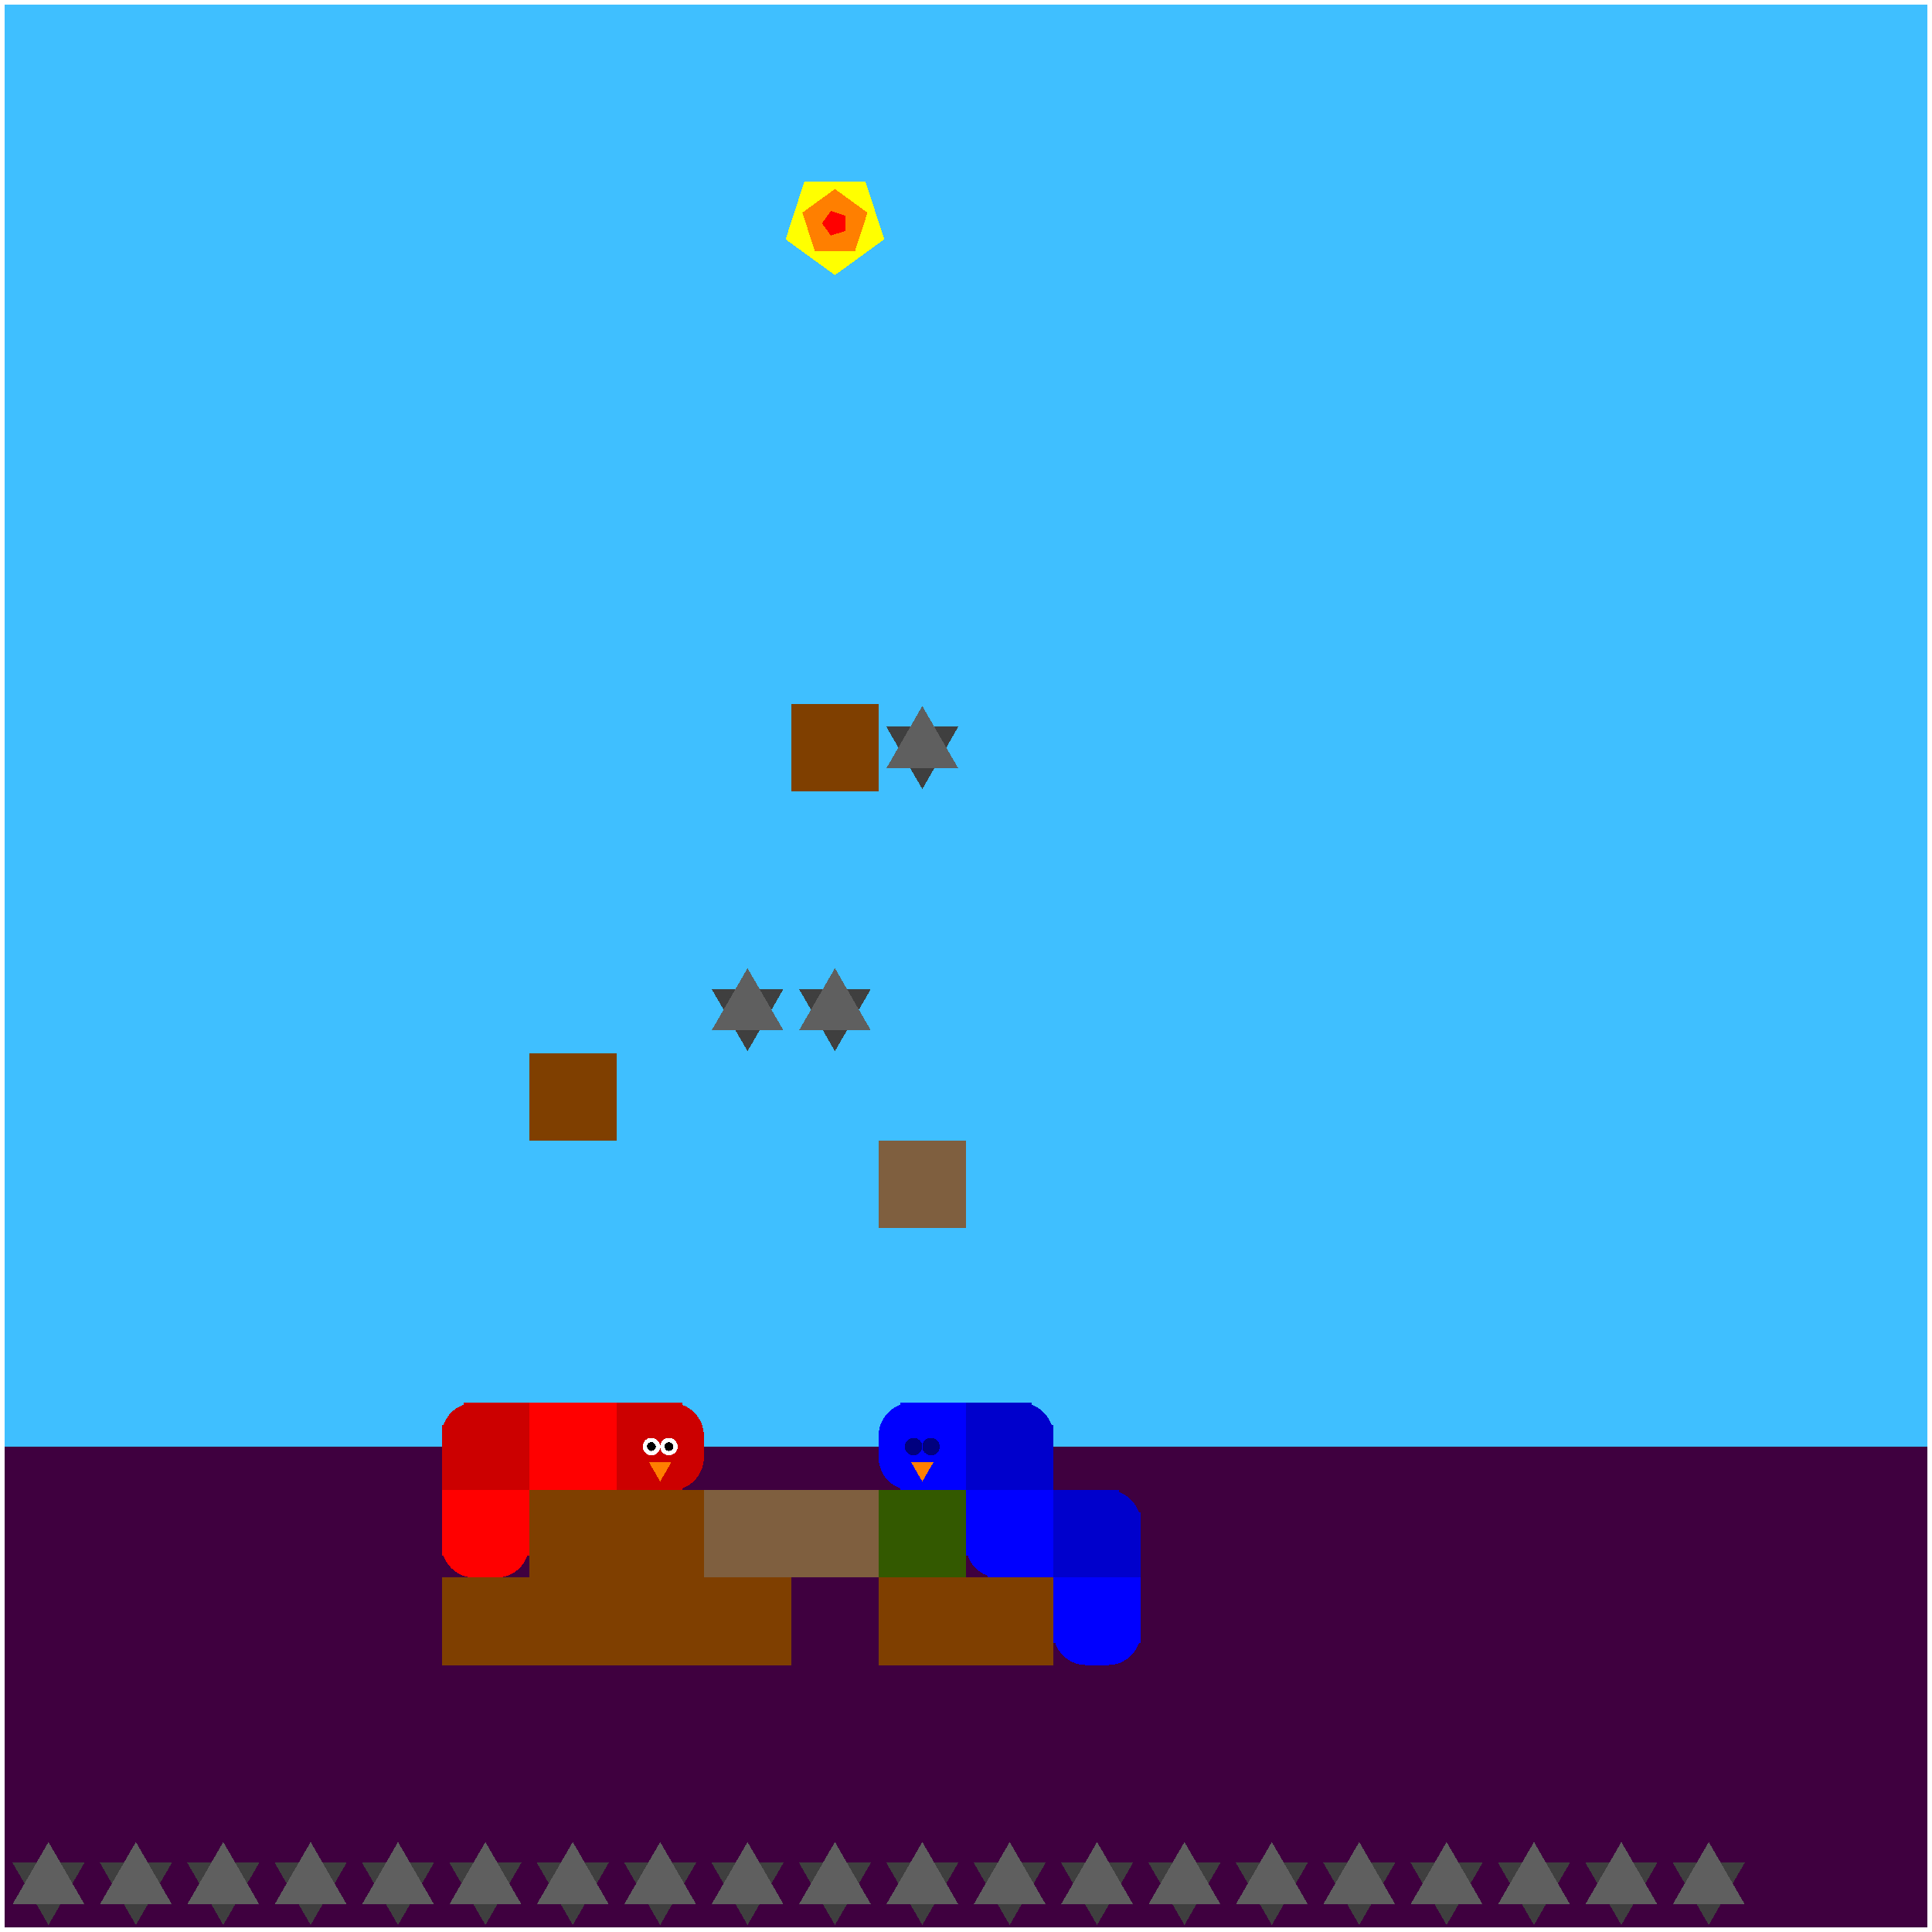
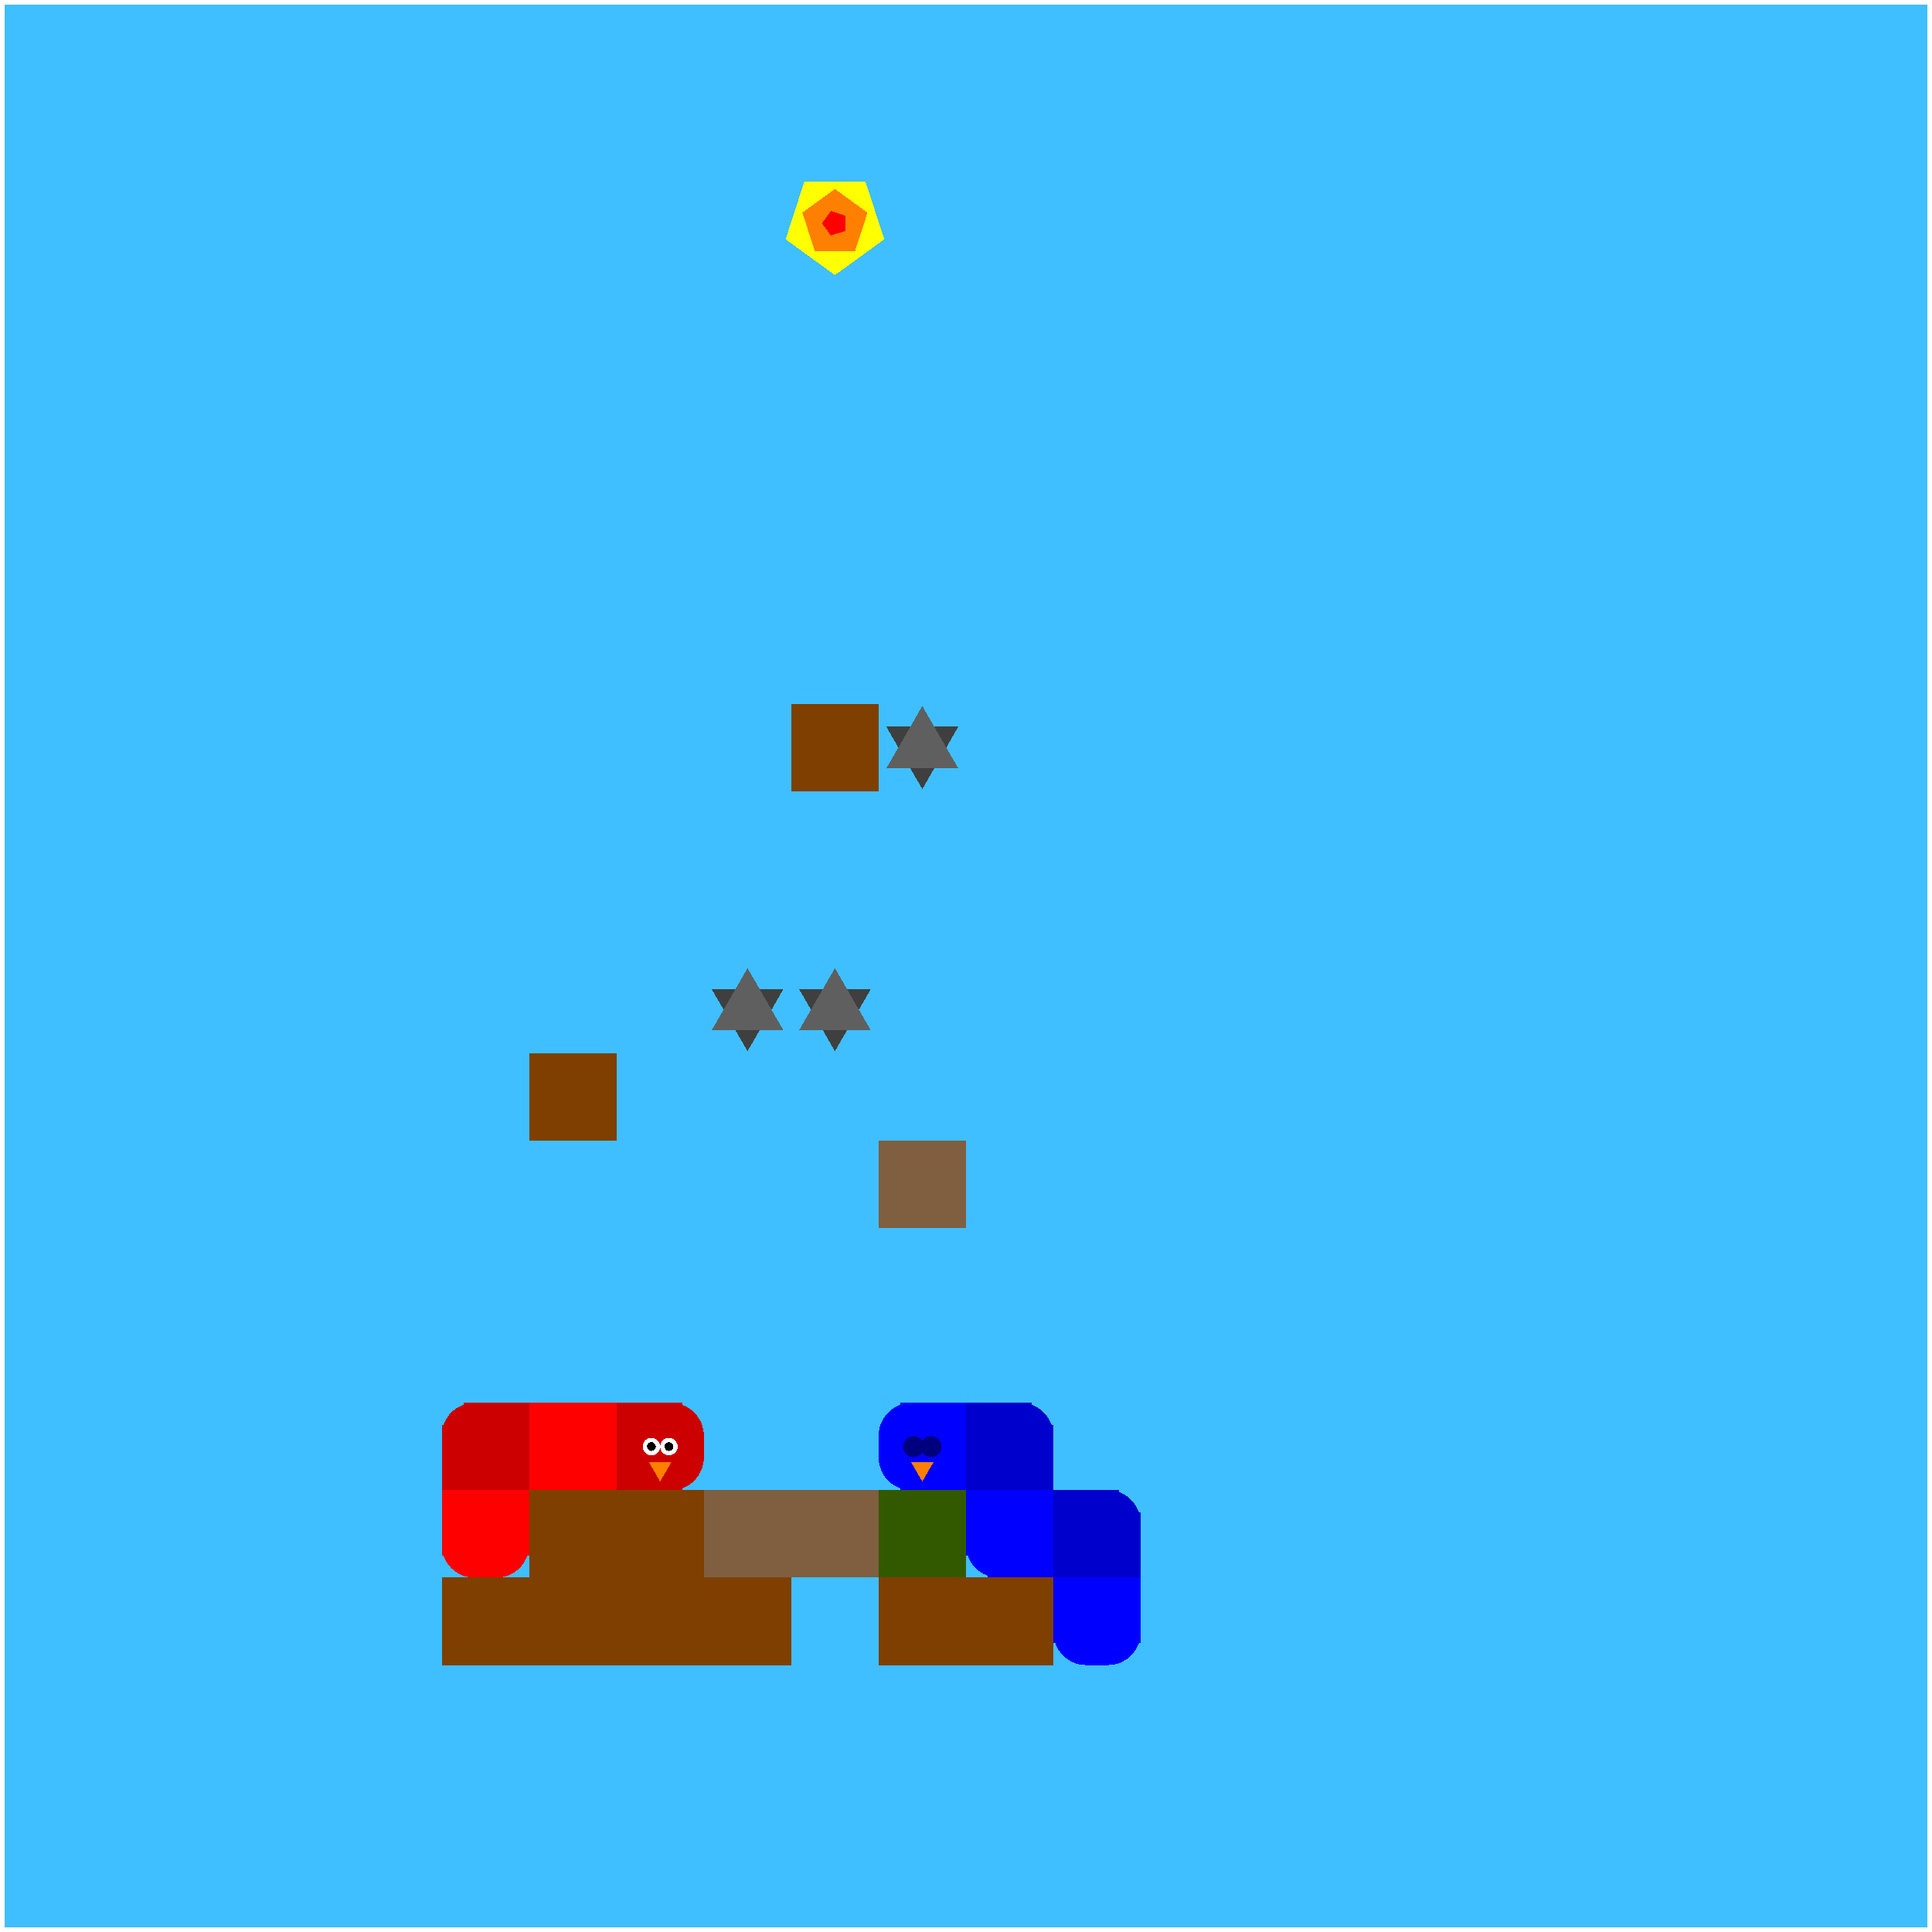
<svg xmlns="http://www.w3.org/2000/svg" version="1.1" width="403" height="403" viewBox="-1 -1 402 402" preserveAspectRatio="none" shape-rendering="crispEdges">
-   <rect x="0" y="0" width="400" height="300" style="fill:rgb(63,191,255);" />
-   <rect x="0" y="300" width="400" height="100" style="fill:rgb(63,0,63);" />
-   <polygon points="9.091,399.545 16.57,386.591 1.612,386.591 9.091,399.545 " style="fill:rgb(63,63,63)" />
-   <polygon points="16.57,395.227 9.091,382.273 1.612,395.227 16.57,395.227 " style="fill:rgb(95,95,95)" />
-   <polygon points="27.273,399.545 34.752,386.591 19.793,386.591 27.273,399.545 " style="fill:rgb(63,63,63)" />
-   <polygon points="34.752,395.227 27.273,382.273 19.793,395.227 34.752,395.227 " style="fill:rgb(95,95,95)" />
-   <polygon points="45.455,399.545 52.934,386.591 37.975,386.591 45.455,399.545 " style="fill:rgb(63,63,63)" />
-   <polygon points="52.934,395.227 45.455,382.273 37.975,395.227 52.934,395.227 " style="fill:rgb(95,95,95)" />
-   <polygon points="63.636,399.545 71.116,386.591 56.157,386.591 63.636,399.545 " style="fill:rgb(63,63,63)" />
-   <polygon points="71.116,395.227 63.636,382.273 56.157,395.227 71.116,395.227 " style="fill:rgb(95,95,95)" />
-   <polygon points="81.818,399.545 89.297,386.591 74.339,386.591 81.818,399.545 " style="fill:rgb(63,63,63)" />
-   <polygon points="89.297,395.227 81.818,382.273 74.339,395.227 89.297,395.227 " style="fill:rgb(95,95,95)" />
-   <rect x="90.909" y="327.273" width="18.182" height="18.182" style="fill:rgb(127,63,0);" />
-   <polygon points="100,399.545 107.479,386.591 92.521,386.591 100,399.545 " style="fill:rgb(63,63,63)" />
-   <polygon points="107.479,395.227 100,382.273 92.521,395.227 107.479,395.227 " style="fill:rgb(95,95,95)" />
+   <rect x="0" y="0" width="400" height="400" style="fill:rgb(63,191,255);" />
+   <rect x="0" y="400" width="400" height="0" style="fill:rgb(63,0,63);" />
  <g style="fill:rgb(127,63,0);">
+     <rect x="90.909" y="327.273" width="18.182" height="18.182" />
    <rect x="109.091" y="218.182" width="18.182" height="18.182" />
    <rect x="109.091" y="309.091" width="18.182" height="18.182" />
    <rect x="109.091" y="327.273" width="18.182" height="18.182" />
-   </g>
-   <polygon points="118.182,399.545 125.661,386.591 110.703,386.591 118.182,399.545 " style="fill:rgb(63,63,63)" />
-   <polygon points="125.661,395.227 118.182,382.273 110.703,395.227 125.661,395.227 " style="fill:rgb(95,95,95)" />
-   <g style="fill:rgb(127,63,0);">
    <rect x="127.273" y="309.091" width="18.182" height="18.182" />
    <rect x="127.273" y="327.273" width="18.182" height="18.182" />
  </g>
-   <polygon points="136.364,399.545 143.843,386.591 128.884,386.591 136.364,399.545 " style="fill:rgb(63,63,63)" />
-   <polygon points="143.843,395.227 136.364,382.273 128.884,395.227 143.843,395.227 " style="fill:rgb(95,95,95)" />
  <polygon points="154.545,217.727 162.025,204.773 147.066,204.773 154.545,217.727 " style="fill:rgb(63,63,63)" />
  <polygon points="162.025,213.409 154.545,200.455 147.066,213.409 162.025,213.409 " style="fill:rgb(95,95,95)" />
  <rect x="145.455" y="309.091" width="18.182" height="18.182" style="fill:rgb(127,95,63);" />
-   <rect x="145.455" y="327.273" width="18.182" height="18.182" style="fill:rgb(127,63,0);" />
-   <polygon points="154.545,399.545 162.025,386.591 147.066,386.591 154.545,399.545 " style="fill:rgb(63,63,63)" />
-   <polygon points="162.025,395.227 154.545,382.273 147.066,395.227 162.025,395.227 " style="fill:rgb(95,95,95)" />
-   <polygon points="172.727,54.091 180.941,48.123 177.804,38.468 167.651,38.468 164.514,48.123 172.727,54.091 " style="fill:rgb(255,255,0)" />
-   <polygon points="176.078,50.066 178.148,43.693 172.727,39.755 167.306,43.693 169.377,50.066 176.078,50.066 " style="fill:rgb(255,127,0)" />
-   <polygon points="174.474,46.724 174.474,44.185 172.06,43.401 170.568,45.455 172.06,47.508 174.474,46.724 " style="fill:rgb(255,0,0)" />
-   <rect x="163.636" y="145.455" width="18.182" height="18.182" style="fill:rgb(127,63,0);" />
+   <g style="fill:rgb(127,63,0);">
+     <rect x="145.455" y="327.273" width="18.182" height="18.182" />
+     <rect x="163.636" y="145.455" width="18.182" height="18.182" />
+   </g>
  <polygon points="172.727,217.727 180.207,204.773 165.248,204.773 172.727,217.727 " style="fill:rgb(63,63,63)" />
  <polygon points="180.207,213.409 172.727,200.455 165.248,213.409 180.207,213.409 " style="fill:rgb(95,95,95)" />
  <rect x="163.636" y="309.091" width="18.182" height="18.182" style="fill:rgb(127,95,63);" />
-   <polygon points="172.727,399.545 180.207,386.591 165.248,386.591 172.727,399.545 " style="fill:rgb(63,63,63)" />
-   <polygon points="180.207,395.227 172.727,382.273 165.248,395.227 180.207,395.227 " style="fill:rgb(95,95,95)" />
  <polygon points="190.909,163.182 198.388,150.227 183.43,150.227 190.909,163.182 " style="fill:rgb(63,63,63)" />
  <polygon points="198.388,158.864 190.909,145.909 183.43,158.864 198.388,158.864 " style="fill:rgb(95,95,95)" />
  <rect x="181.818" y="236.364" width="18.182" height="18.182" style="fill:rgb(127,95,63);" />
  <rect x="181.818" y="309.091" width="18.182" height="18.182" style="fill:rgb(51,89,0);" />
-   <rect x="181.818" y="327.273" width="18.182" height="18.182" style="fill:rgb(127,63,0);" />
-   <polygon points="190.909,399.545 198.388,386.591 183.43,386.591 190.909,399.545 " style="fill:rgb(63,63,63)" />
-   <polygon points="198.388,395.227 190.909,382.273 183.43,395.227 198.388,395.227 " style="fill:rgb(95,95,95)" />
-   <rect x="200" y="327.273" width="18.182" height="18.182" style="fill:rgb(127,63,0);" />
-   <polygon points="209.091,399.545 216.57,386.591 201.612,386.591 209.091,399.545 " style="fill:rgb(63,63,63)" />
-   <polygon points="216.57,395.227 209.091,382.273 201.612,395.227 216.57,395.227 " style="fill:rgb(95,95,95)" />
-   <polygon points="227.273,399.545 234.752,386.591 219.793,386.591 227.273,399.545 " style="fill:rgb(63,63,63)" />
-   <polygon points="234.752,395.227 227.273,382.273 219.793,395.227 234.752,395.227 " style="fill:rgb(95,95,95)" />
-   <polygon points="245.455,399.545 252.934,386.591 237.975,386.591 245.455,399.545 " style="fill:rgb(63,63,63)" />
-   <polygon points="252.934,395.227 245.455,382.273 237.975,395.227 252.934,395.227 " style="fill:rgb(95,95,95)" />
-   <polygon points="263.636,399.545 271.116,386.591 256.157,386.591 263.636,399.545 " style="fill:rgb(63,63,63)" />
-   <polygon points="271.116,395.227 263.636,382.273 256.157,395.227 271.116,395.227 " style="fill:rgb(95,95,95)" />
-   <polygon points="281.818,399.545 289.298,386.591 274.339,386.591 281.818,399.545 " style="fill:rgb(63,63,63)" />
-   <polygon points="289.298,395.227 281.818,382.273 274.339,395.227 289.298,395.227 " style="fill:rgb(95,95,95)" />
-   <polygon points="300,399.545 307.479,386.591 292.521,386.591 300,399.545 " style="fill:rgb(63,63,63)" />
-   <polygon points="307.479,395.227 300,382.273 292.521,395.227 307.479,395.227 " style="fill:rgb(95,95,95)" />
-   <polygon points="318.182,399.545 325.661,386.591 310.703,386.591 318.182,399.545 " style="fill:rgb(63,63,63)" />
-   <polygon points="325.661,395.227 318.182,382.273 310.703,395.227 325.661,395.227 " style="fill:rgb(95,95,95)" />
-   <polygon points="336.364,399.545 343.843,386.591 328.884,386.591 336.364,399.545 " style="fill:rgb(63,63,63)" />
-   <polygon points="343.843,395.227 336.364,382.273 328.884,395.227 343.843,395.227 " style="fill:rgb(95,95,95)" />
-   <polygon points="354.545,399.545 362.025,386.591 347.066,386.591 354.545,399.545 " style="fill:rgb(63,63,63)" />
-   <polygon points="362.025,395.227 354.545,382.273 347.066,395.227 362.025,395.227 " style="fill:rgb(95,95,95)" />
-   <polygon points="172.727,56.25 182.994,48.791 179.073,36.721 166.382,36.721 162.46,48.791 172.727,56.25 " style="fill:rgb(255,255,0)" />
-   <polygon points="176.915,51.219 179.504,43.253 172.727,38.33 165.951,43.253 168.539,51.219 176.915,51.219 " style="fill:rgb(255,127,0)" />
-   <polygon points="174.911,47.041 174.911,43.868 171.893,42.888 170.028,45.455 171.893,48.021 174.911,47.041 " style="fill:rgb(255,0,0)" />
-   <g style="fill:rgb(204,0,0);">
-     <rect x="127.273" y="297.727" width="18.182" height="4.545" />
-     <rect x="134.091" y="290.909" width="4.545" height="18.182" />
-     <rect x="127.273" y="290.909" width="13.636" height="13.636" />
-     <rect x="127.273" y="295.455" width="13.636" height="13.636" />
+   <g style="fill:rgb(127,63,0);">
+     <rect x="181.818" y="327.273" width="18.182" height="18.182" />
+     <rect x="200" y="327.273" width="18.182" height="18.182" />
  </g>
-   <circle cx="138.636" cy="297.727" r="6.818" style="fill:rgb(204,0,0);stroke-width:1" />
-   <circle cx="138.636" cy="302.273" r="6.818" style="fill:rgb(204,0,0);stroke-width:1" />
-   <circle cx="138.182" cy="300" r="1.818" style="fill:rgb(255,255,255);stroke-width:1" />
-   <circle cx="138.182" cy="300" r="0.909" style="fill:rgb(0,0,0);stroke-width:1" />
-   <circle cx="134.545" cy="300" r="1.818" style="fill:rgb(255,255,255);stroke-width:1" />
-   <circle cx="134.545" cy="300" r="0.909" style="fill:rgb(0,0,0);stroke-width:1" />
-   <polygon points="134.002,303.182 136.364,307.273 138.726,303.182 134.002,303.182 " style="fill:rgb(255,127,0)" />
  <g style="fill:rgb(255,0,0);">
    <rect x="109.091" y="297.727" width="18.182" height="4.545" />
    <rect x="115.909" y="290.909" width="4.545" height="18.182" />
    <rect x="109.091" y="290.909" width="13.636" height="13.636" />
    <rect x="109.091" y="295.455" width="13.636" height="13.636" />
    <rect x="113.636" y="290.909" width="13.636" height="13.636" />
    <rect x="113.636" y="295.455" width="13.636" height="13.636" />
  </g>
  <g style="fill:rgb(204,0,0);">
    <rect x="90.909" y="297.727" width="18.182" height="4.545" />
    <rect x="97.727" y="290.909" width="4.545" height="18.182" />
  </g>
  <circle cx="97.727" cy="297.727" r="6.818" style="fill:rgb(204,0,0);stroke-width:1" />
  <g style="fill:rgb(204,0,0);">
    <rect x="90.909" y="295.455" width="13.636" height="13.636" />
    <rect x="95.455" y="290.909" width="13.636" height="13.636" />
    <rect x="95.455" y="295.455" width="13.636" height="13.636" />
  </g>
  <g style="fill:rgb(255,0,0);">
    <rect x="90.909" y="315.909" width="18.182" height="4.545" />
    <rect x="97.727" y="309.091" width="4.545" height="18.182" />
    <rect x="90.909" y="309.091" width="13.636" height="13.636" />
  </g>
  <circle cx="97.727" cy="320.455" r="6.818" style="fill:rgb(255,0,0);stroke-width:1" />
  <rect x="95.455" y="309.091" width="13.636" height="13.636" style="fill:rgb(255,0,0);" />
  <circle cx="102.273" cy="320.455" r="6.818" style="fill:rgb(255,0,0);stroke-width:1" />
-   <g style="fill:rgb(0,0,255);">
-     <rect x="181.818" y="297.727" width="18.182" height="4.545" />
-     <rect x="188.636" y="290.909" width="4.545" height="18.182" />
+   <g style="fill:rgb(204,0,0);">
+     <rect x="127.273" y="297.727" width="18.182" height="4.545" />
+     <rect x="134.091" y="290.909" width="4.545" height="18.182" />
+     <rect x="127.273" y="290.909" width="13.636" height="13.636" />
+     <rect x="127.273" y="295.455" width="13.636" height="13.636" />
  </g>
-   <circle cx="188.636" cy="297.727" r="6.818" style="fill:rgb(0,0,255);stroke-width:1" />
-   <circle cx="188.636" cy="302.273" r="6.818" style="fill:rgb(0,0,255);stroke-width:1" />
-   <g style="fill:rgb(0,0,255);">
-     <rect x="186.364" y="290.909" width="13.636" height="13.636" />
-     <rect x="186.364" y="295.455" width="13.636" height="13.636" />
-   </g>
-   <circle cx="192.727" cy="300" r="1.818" style="fill:rgb(0,0,127);stroke-width:1" />
-   <circle cx="189.091" cy="300" r="1.818" style="fill:rgb(0,0,127);stroke-width:1" />
-   <polygon points="188.547,303.182 190.909,307.273 193.271,303.182 188.547,303.182 " style="fill:rgb(255,127,0)" />
+   <circle cx="138.636" cy="297.727" r="6.818" style="fill:rgb(204,0,0);stroke-width:1" />
+   <circle cx="138.636" cy="302.273" r="6.818" style="fill:rgb(204,0,0);stroke-width:1" />
+   <circle cx="138.182" cy="300" r="1.818" style="fill:rgb(255,255,255);stroke-width:1" />
+   <circle cx="134.545" cy="300" r="1.818" style="fill:rgb(255,255,255);stroke-width:1" />
+   <circle cx="138.182" cy="300" r="0.909" style="fill:rgb(0,0,0);stroke-width:1" />
+   <circle cx="134.545" cy="300" r="0.909" style="fill:rgb(0,0,0);stroke-width:1" />
+   <polygon points="134.002,303.182 136.364,307.273 138.726,303.182 134.002,303.182 " style="fill:rgb(255,127,0)" />
  <g style="fill:rgb(0,0,204);">
    <rect x="200" y="297.727" width="18.182" height="4.545" />
    <rect x="206.818" y="290.909" width="4.545" height="18.182" />
    <rect x="200" y="290.909" width="13.636" height="13.636" />
    <rect x="200" y="295.455" width="13.636" height="13.636" />
  </g>
  <circle cx="211.364" cy="297.727" r="6.818" style="fill:rgb(0,0,204);stroke-width:1" />
  <rect x="204.545" y="295.455" width="13.636" height="13.636" style="fill:rgb(0,0,204);" />
  <g style="fill:rgb(0,0,255);">
    <rect x="200" y="315.909" width="18.182" height="4.545" />
    <rect x="206.818" y="309.091" width="4.545" height="18.182" />
    <rect x="200" y="309.091" width="13.636" height="13.636" />
  </g>
  <circle cx="206.818" cy="320.455" r="6.818" style="fill:rgb(0,0,255);stroke-width:1" />
  <g style="fill:rgb(0,0,255);">
    <rect x="204.545" y="309.091" width="13.636" height="13.636" />
    <rect x="204.545" y="313.636" width="13.636" height="13.636" />
  </g>
  <g style="fill:rgb(0,0,204);">
    <rect x="218.182" y="315.909" width="18.182" height="4.545" />
    <rect x="225" y="309.091" width="4.545" height="18.182" />
    <rect x="218.182" y="309.091" width="13.636" height="13.636" />
    <rect x="218.182" y="313.636" width="13.636" height="13.636" />
  </g>
  <circle cx="229.545" cy="315.909" r="6.818" style="fill:rgb(0,0,204);stroke-width:1" />
  <rect x="222.727" y="313.636" width="13.636" height="13.636" style="fill:rgb(0,0,204);" />
  <g style="fill:rgb(0,0,255);">
    <rect x="218.182" y="334.091" width="18.182" height="4.545" />
    <rect x="225" y="327.273" width="4.545" height="18.182" />
    <rect x="218.182" y="327.273" width="13.636" height="13.636" />
  </g>
  <circle cx="225" cy="338.636" r="6.818" style="fill:rgb(0,0,255);stroke-width:1" />
  <rect x="222.727" y="327.273" width="13.636" height="13.636" style="fill:rgb(0,0,255);" />
  <circle cx="229.545" cy="338.636" r="6.818" style="fill:rgb(0,0,255);stroke-width:1" />
+   <g style="fill:rgb(0,0,255);">
+     <rect x="181.818" y="297.727" width="18.182" height="4.545" />
+     <rect x="188.636" y="290.909" width="4.545" height="18.182" />
+   </g>
+   <circle cx="188.636" cy="297.727" r="6.818" style="fill:rgb(0,0,255);stroke-width:1" />
+   <circle cx="188.636" cy="302.273" r="6.818" style="fill:rgb(0,0,255);stroke-width:1" />
+   <g style="fill:rgb(0,0,255);">
+     <rect x="186.364" y="290.909" width="13.636" height="13.636" />
+     <rect x="186.364" y="295.455" width="13.636" height="13.636" />
+   </g>
+   <circle cx="192.727" cy="300" r="2.182" style="fill:rgb(0,0,127);stroke-width:1" />
+   <circle cx="189.091" cy="300" r="2.182" style="fill:rgb(0,0,127);stroke-width:1" />
+   <polygon points="188.547,303.182 190.909,307.273 193.271,303.182 188.547,303.182 " style="fill:rgb(255,127,0)" />
+   <polygon points="172.727,56.25 182.994,48.791 179.073,36.721 166.382,36.721 162.46,48.791 172.727,56.25 " style="fill:rgb(255,255,0)" />
+   <polygon points="176.915,51.219 179.504,43.253 172.727,38.33 165.951,43.253 168.539,51.219 176.915,51.219 " style="fill:rgb(255,127,0)" />
+   <polygon points="174.911,47.041 174.911,43.868 171.893,42.888 170.028,45.455 171.893,48.021 174.911,47.041 " style="fill:rgb(255,0,0)" />
</svg>
